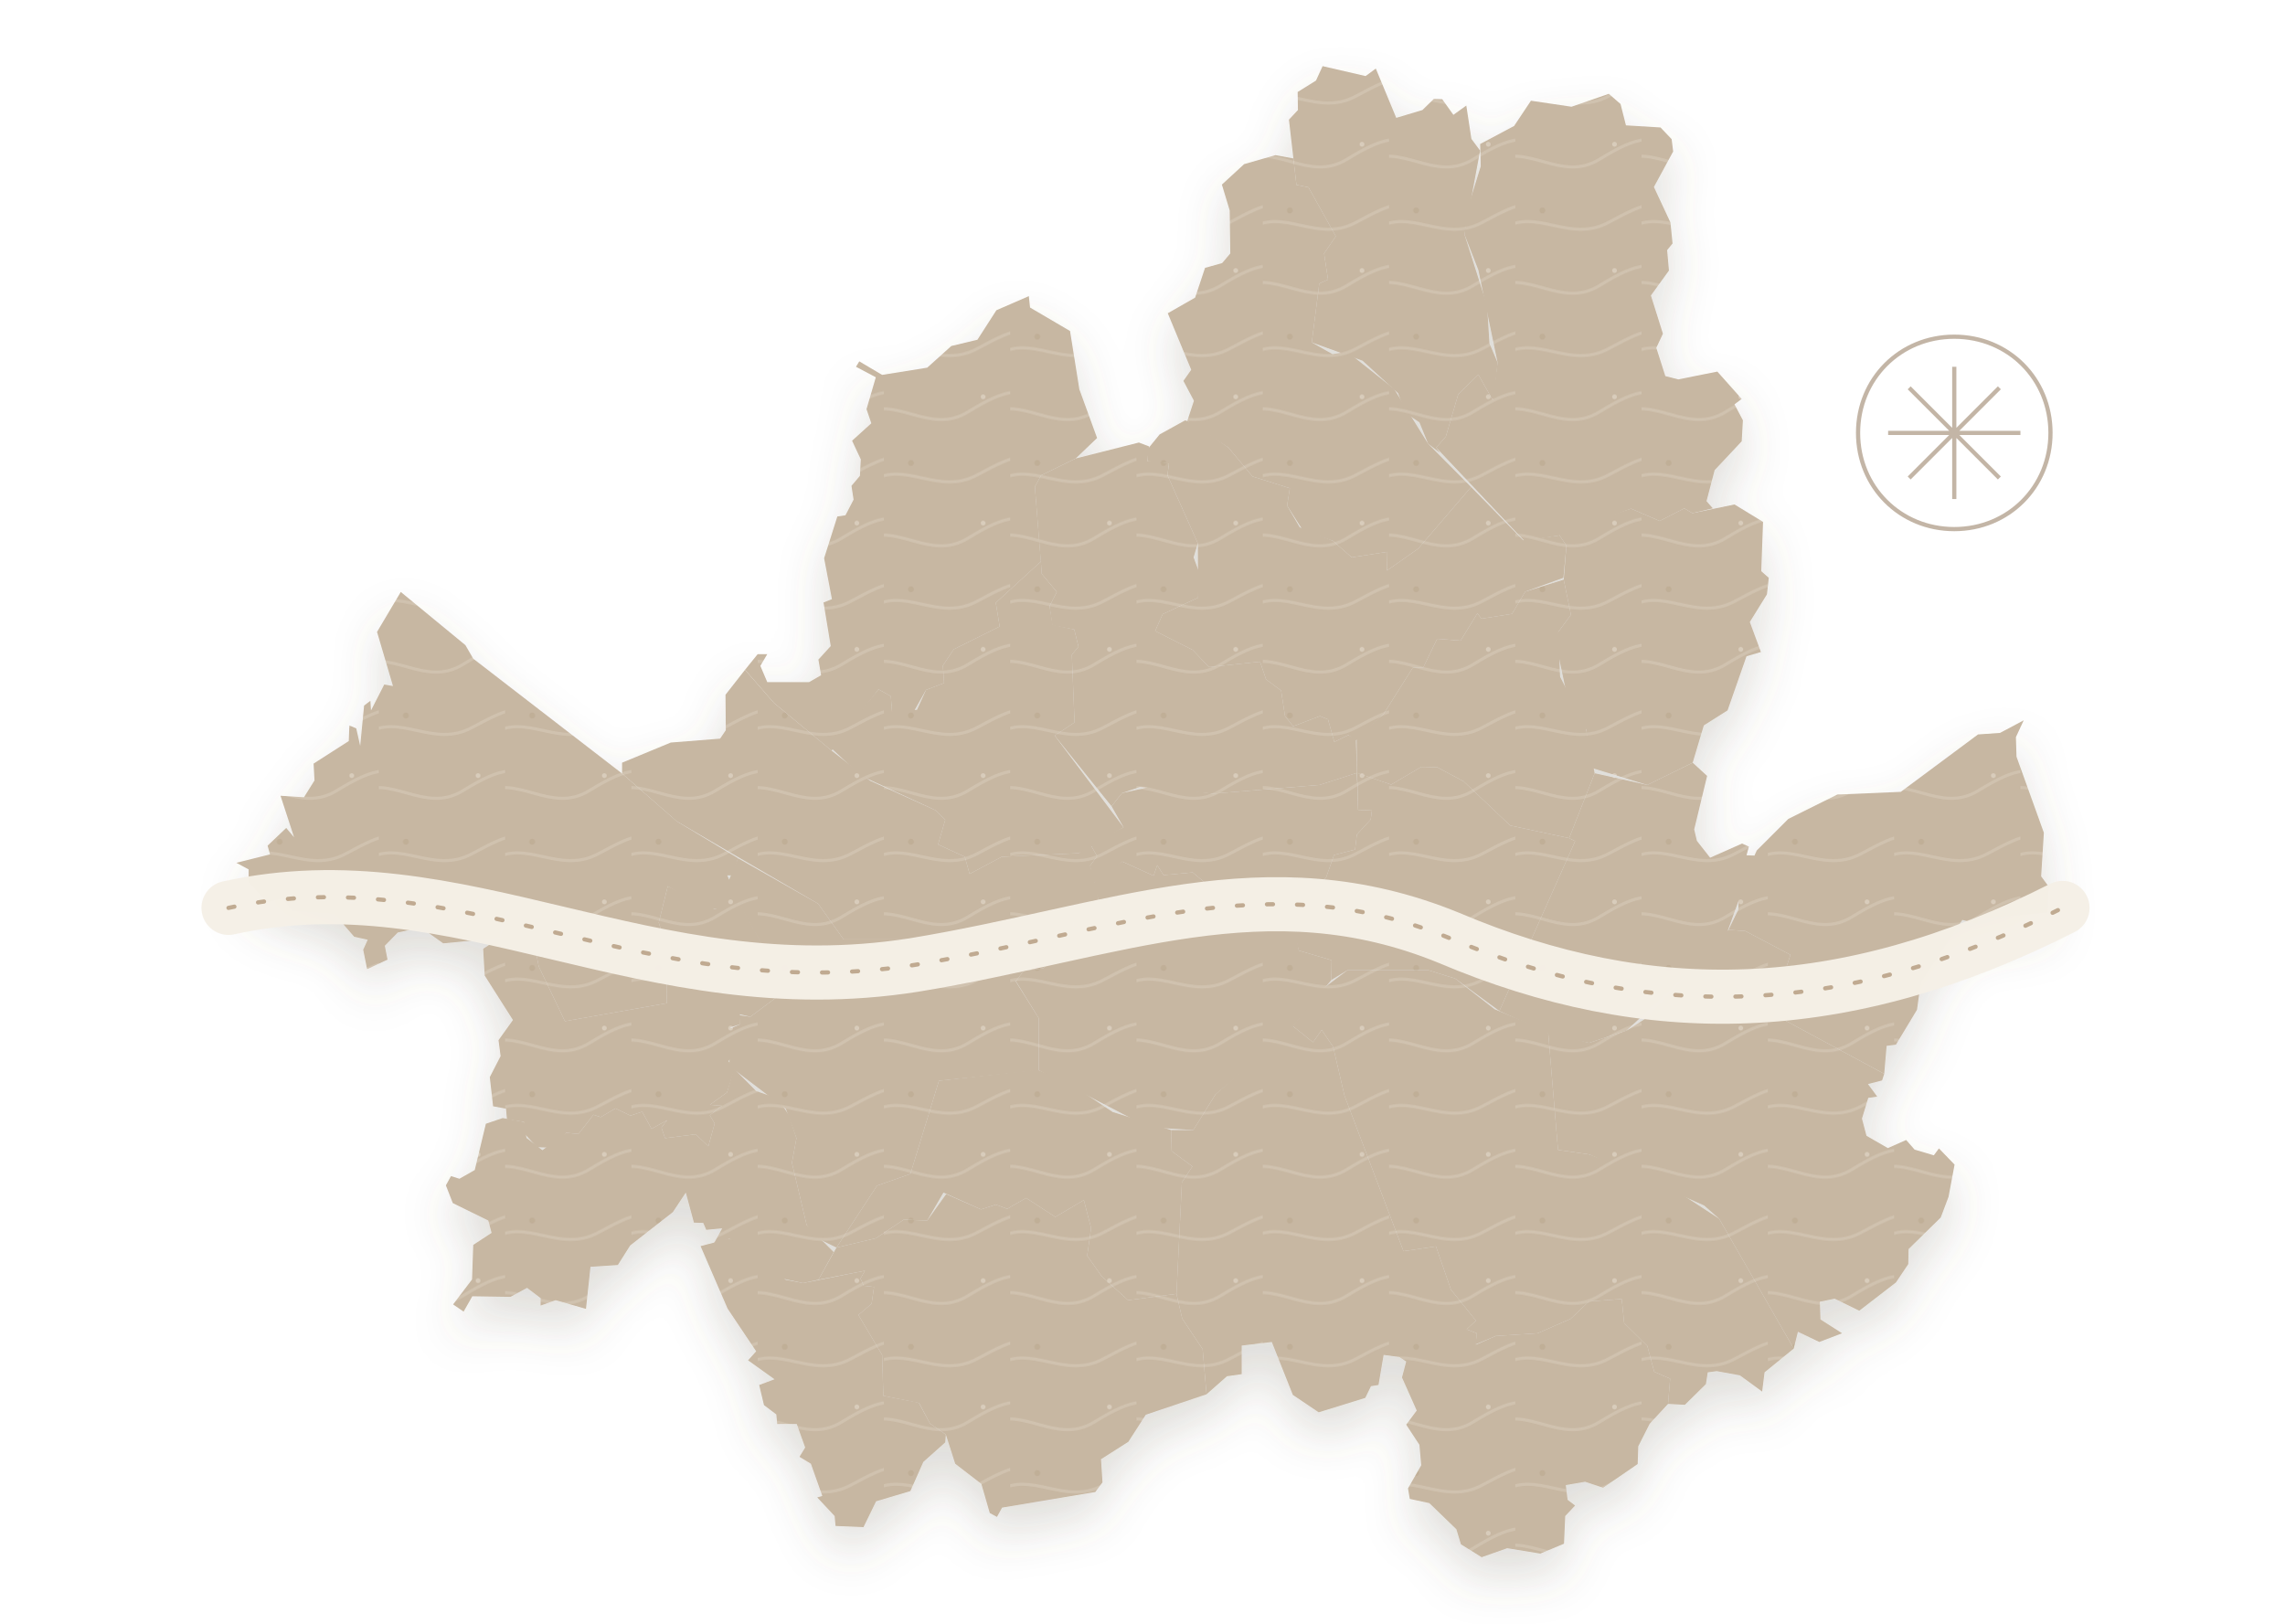
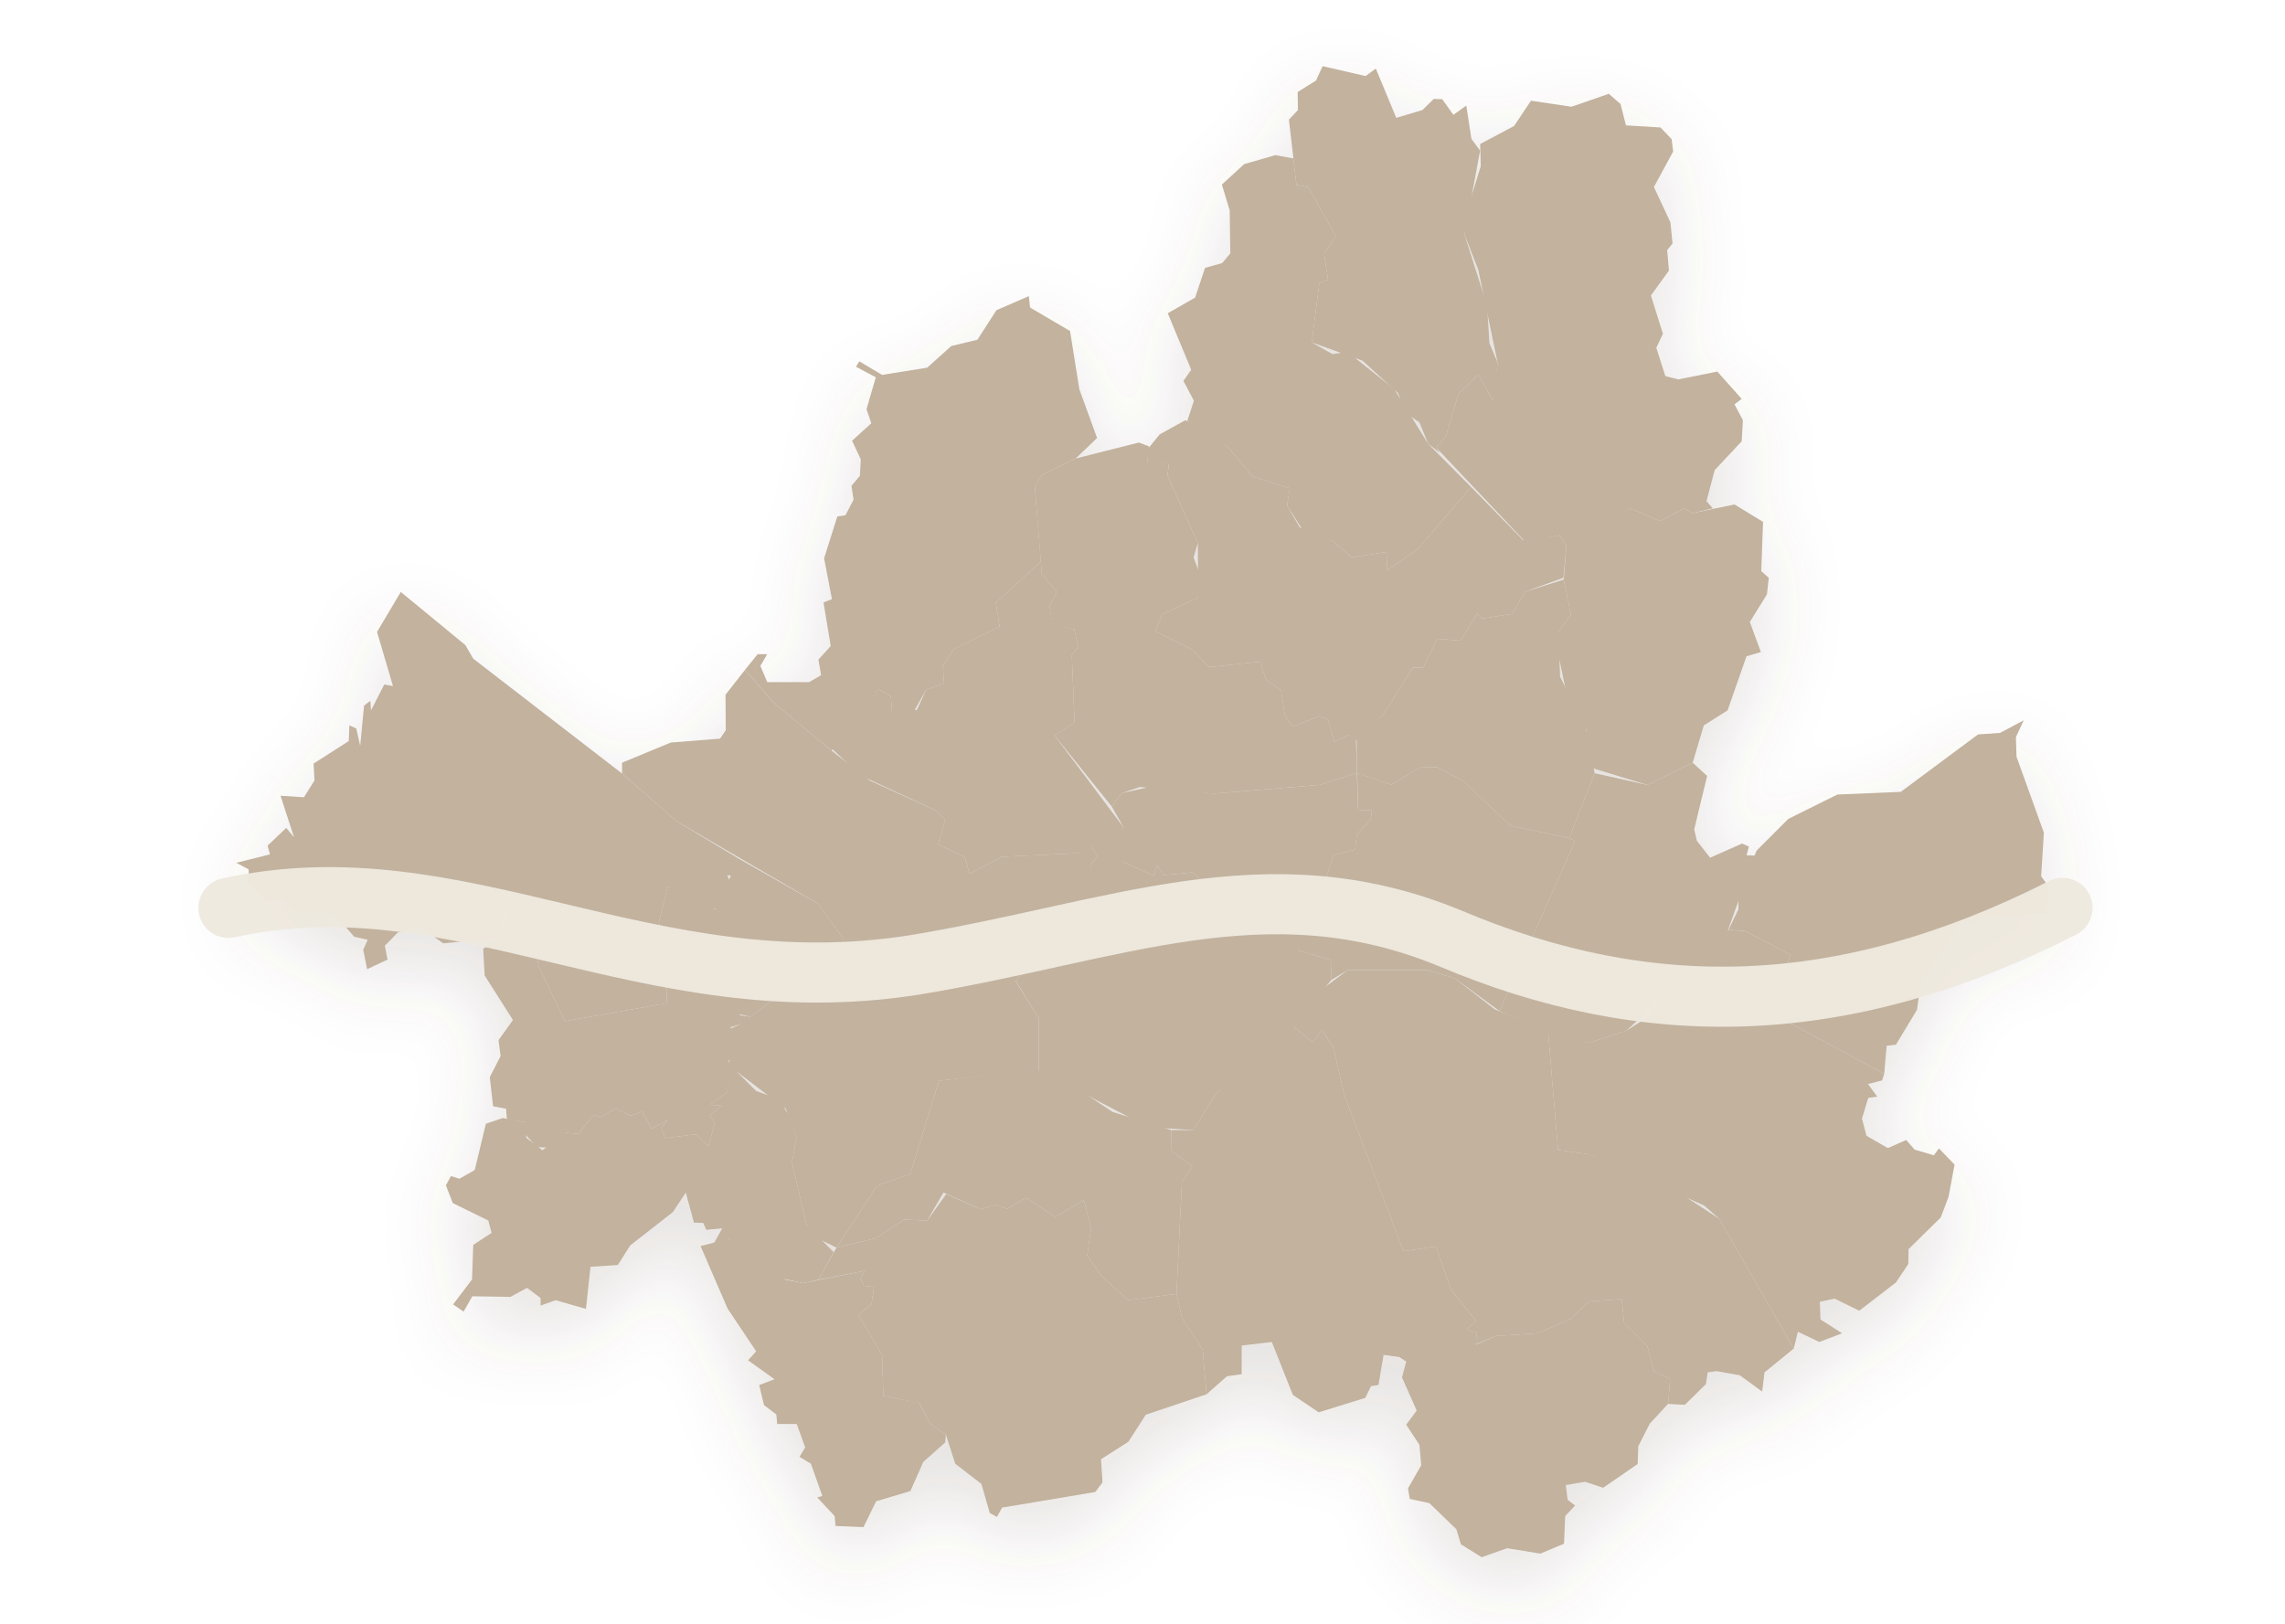
<svg xmlns="http://www.w3.org/2000/svg" viewBox="0 0 760 540" role="img" aria-labelledby="seoul-map-title seoul-map-desc">
  <defs>
-     <pattern id="hanji" width="42" height="42" patternUnits="userSpaceOnUse">
-       <rect width="42" height="42" fill="#c7b7a2" />
-       <path d="M-8 12C4 5 15 19 28 11S47 2 54 10M-4 34C7 27 18 39 31 32S47 24 55 30" fill="none" stroke="#eee6da" stroke-width="1" opacity=".24" />
-       <circle cx="9" cy="28" r="1" fill="#a89074" opacity=".22" />
-       <circle cx="33" cy="6" r=".8" fill="#f7f1e7" opacity=".36" />
-     </pattern>
+     <linearGradient id="hanji" x1="0" y1="0" x2="1" y2="1">
+       <stop offset="0" stop-color="#cbbca8" />
+       <stop offset="1" stop-color="#ae9d87" />
+     </linearGradient>
    <filter id="map-shadow" x="-10%" y="-10%" width="120%" height="125%">
-       <feDropShadow dx="0" dy="8" stdDeviation="8" flood-color="#675643" flood-opacity=".2" />
+       <feDropShadow dx="0" dy="10" stdDeviation="13" flood-color="#675643" flood-opacity=".16" />
    </filter>
  </defs>
-   <g fill="url(#hanji)" stroke="none" stroke-linejoin="round" filter="url(#map-shadow)">
+   <g fill="#c2b29e" stroke="none" stroke-linejoin="round" filter="url(#map-shadow)">
    <path d="M492.3,50.1 L487.1,78.0 L494.6,101.6 L495.4,114.2 L498.1,120.6 L497.1,131.0 L496.5,133.1 L491.7,124.6 L485.0,131.2 L480.9,145.2 L477.7,148.9 L479.0,150.7 L475.0,147.6 L472.1,140.5 L467.5,137.4 L465.0,130.8 L453.2,120.0 L436.3,113.9 L438.8,94.3 L441.7,93.0 L440.4,84.3 L444.3,78.6 L435.2,62.3 L431.2,61.5 L428.7,39.8 L431.7,36.6 L431.6,30.6 L437.7,26.8 L439.9,22.0 L454.2,25.3 L457.6,22.8 L464.4,39.2 L473.1,36.6 L476.9,32.9 L479.7,33.0 L483.4,38.2 L487.7,35.1 L489.4,46.2Z" />
    <path d="M357.8,152.5 L346.3,158.1 L344.2,161.9 L346.2,186.8 L331.2,200.5 L332.5,208.4 L317.2,216.0 L313.6,221.4 L314.0,227.2 L308.0,229.5 L303.7,237.1 L296.7,236.8 L296.3,231.6 L292.2,229.3 L276.6,249.7 L257.4,233.8 L247.8,222.8 L252.0,217.6 L255.2,217.6 L252.9,221.5 L255.2,226.9 L269.1,226.9 L273.1,224.6 L272.2,219.4 L276.3,214.9 L273.9,200.4 L276.7,199.3 L274.1,185.7 L278.5,171.8 L281.2,171.4 L283.9,166.2 L283.2,161.6 L286.0,158.3 L286.3,152.8 L283.4,146.6 L289.8,140.8 L288.2,136.1 L291.3,125.5 L284.7,122.0 L285.8,120.2 L293.4,124.7 L308.4,122.3 L316.4,115.1 L325.1,113.0 L331.4,103.2 L342.2,98.5 L342.6,102.3 L355.9,110.1 L359.0,129.5 L364.9,145.7Z" />
    <path d="M520.1,192.8 L522.5,204.5 L518.3,210.2 L518.9,225.1 L527.4,241.9 L530.4,257.2 L521.9,278.8 L502.3,274.6 L486.8,259.9 L478.0,255.2 L472.7,255.1 L462.7,261.0 L451.3,257.1 L451.2,245.4 L460.2,237.5 L469.9,222.1 L473.4,222.0 L478.0,212.5 L485.8,213.1 L491.4,204.0 L492.7,205.8 L502.9,204.2 L507.3,196.8Z" />
    <path d="M355.2,360.0 L370.1,369.9 L389.5,375.9 L389.7,382.9 L396.6,388.0 L393.1,393.3 L391.3,430.4 L375.2,432.5 L366.4,424.5 L361.6,417.7 L362.9,408.5 L360.5,399.2 L351.0,404.8 L341.3,398.5 L335.0,402.1 L331.2,400.7 L326.3,402.3 L313.8,396.7 L308.4,406.0 L300.6,405.7 L291.3,411.9 L278.2,415.0 L291.7,394.4 L302.8,390.5 L312.3,359.5 L345.0,355.8Z" />
    <path d="M246.3,413.8 L261.3,425.7 L267.1,426.8 L287.7,422.7 L286.2,425.3 L287.3,427.7 L290.7,428.1 L289.9,433.7 L285.5,437.4 L293.4,450.7 L293.8,464.3 L305.6,466.6 L309.3,473.5 L314.6,477.2 L314.4,479.8 L307.1,486.3 L302.8,496.0 L291.4,499.4 L287.2,508.0 L277.9,507.6 L277.6,504.3 L271.8,498.1 L273.5,497.6 L269.7,486.9 L265.9,484.6 L267.8,481.5 L265.0,473.7 L258.5,473.7 L258.2,470.5 L254.1,467.4 L252.5,460.7 L257.6,458.8 L248.8,452.5 L251.5,449.5 L242.0,435.3 L233.0,414.5 L242.6,412.0Z" />
    <path d="M244.1,355.5 L251.5,362.9 L258.8,365.5 L262.3,370.8 L264.9,378.6 L263.4,386.8 L268.3,407.5 L277.3,416.5 L272.2,425.7 L267.1,426.8 L258.3,424.9 L242.6,412.0 L237.0,414.4 L240.2,408.6 L234.9,409.1 L233.9,406.8 L230.8,406.7 L228.1,396.7 L223.8,403.2 L209.6,414.3 L205.5,420.8 L196.4,421.4 L194.9,435.4 L184.8,432.5 L179.8,434.3 L179.8,431.8 L175.3,428.4 L169.8,431.4 L157.1,431.2 L154.2,436.3 L150.7,433.9 L157.0,425.6 L157.4,414.1 L163.5,410.1 L162.4,406.0 L150.6,400.2 L148.3,394.3 L150.0,391.2 L152.8,392.1 L157.9,389.2 L161.6,373.8 L167.2,371.9 L174.3,373.2 L175.1,378.5 L180.4,382.6 L188.3,376.8 L192.4,377.2 L197.4,370.8 L199.8,371.6 L204.7,368.7 L209.7,371.1 L213.6,369.8 L216.7,375.5 L221.9,372.6 L220.0,375.1 L221.2,378.6 L231.4,377.3 L235.6,381.3 L237.7,373.7 L236.1,371.0 L240.1,367.8 L236.1,367.5 L241.8,363.4Z" />
    <path d="M383.6,153.2 L388.8,154.2 L388.3,158.1 L398.4,180.7 L397.0,185.4 L398.7,190.0 L398.5,198.8 L386.7,204.3 L384.2,209.9 L396.7,216.2 L402.1,221.9 L419.1,220.1 L421.1,226.0 L426.1,229.7 L427.4,238.2 L430.1,241.6 L439.0,238.2 L441.7,239.3 L443.8,246.8 L448.5,244.5 L451.0,246.0 L451.3,257.1 L438.9,261.1 L403.5,264.0 L379.1,261.8 L373.2,263.8 L369.7,268.2 L350.8,244.7 L357.4,240.3 L356.5,217.8 L358.7,215.1 L357.3,209.4 L350.0,208.0 L349.1,201.6 L351.5,196.9 L346.5,190.9 L344.2,161.9 L346.3,158.1 L357.8,152.5 L378.8,147.2 L382.2,148.5 L381.6,153.4Z" />
    <path d="M430.2,52.7 L431.2,61.5 L435.2,62.3 L444.3,78.6 L440.4,84.3 L441.7,93.0 L438.8,94.3 L436.3,113.9 L443.2,117.8 L448.1,117.0 L463.7,129.4 L475.0,147.6 L489.3,162.0 L471.7,182.5 L461.3,189.8 L461.2,183.6 L449.6,185.4 L443.3,179.9 L433.4,176.5 L428.1,168.2 L429.0,162.4 L416.6,158.5 L408.6,148.9 L394.9,140.0 L397.1,133.3 L393.6,126.7 L396.2,123.0 L388.4,104.2 L397.5,99.0 L400.8,89.1 L406.5,87.5 L409.2,84.3 L409.0,70.0 L406.4,61.4 L413.8,54.6 L424.2,51.6Z" />
    <path d="M563.0,253.7 L547.9,261.1 L528.9,255.3 L527.6,242.7 L521.6,233.4 L517.7,214.9 L518.3,210.2 L522.5,204.5 L520.1,192.8 L521.0,181.5 L518.7,178.1 L520.5,176.3 L542.5,169.2 L552.0,173.3 L560.2,169.1 L562.9,170.7 L576.9,167.8 L586.4,173.6 L585.8,190.0 L588.3,192.2 L587.7,197.7 L582.0,206.9 L585.7,216.9 L580.9,218.3 L574.6,236.3 L566.7,241.3Z" />
    <path d="M475.0,322.7 L484.0,325.5 L497.1,335.7 L514.9,343.1 L518.2,382.5 L528.6,384.0 L553.7,393.6 L571.8,405.4 L596.6,448.6 L586.9,456.5 L586.1,462.9 L578.7,457.5 L571.0,456.1 L568.0,456.5 L567.4,460.4 L560.4,467.3 L554.8,467.0 L555.5,458.6 L550.2,456.3 L547.9,447.7 L540.2,440.1 L539.4,432.1 L528.5,432.9 L522.4,438.7 L511.4,443.5 L497.5,444.4 L490.8,447.2 L491.2,443.5 L487.8,442.2 L490.9,439.3 L482.6,429.0 L477.6,414.6 L466.8,416.2 L447.2,364.5 L443.4,348.2 L439.6,342.6 L436.7,346.7 L430.0,341.3 L439.3,329.4 L448.2,322.7Z" />
    <path d="M206.9,257.3 L225.1,273.2 L245.5,285.5 L243.7,291.2 L241.9,291.2 L246.0,300.4 L241.9,302.2 L235.2,302.4 L222.1,294.8 L219.1,306.9 L221.5,314.2 L221.8,333.7 L187.9,339.7 L179.2,321.5 L177.3,311.7 L172.8,312.1 L172.5,301.0 L169.9,301.4 L167.1,306.2 L166.2,312.0 L147.4,313.8 L140.0,308.5 L132.3,310.2 L128.0,314.6 L128.9,319.2 L122.1,322.4 L120.8,315.9 L122.3,312.6 L117.8,311.6 L111.3,304.1 L97.3,302.9 L94.0,298.8 L88.8,300.0 L82.7,293.4 L82.7,289.2 L78.6,287.0 L89.8,284.2 L89.0,281.3 L95.2,275.4 L97.8,278.5 L93.3,264.7 L101.1,265.2 L104.6,259.6 L104.3,254.0 L116.0,246.5 L116.2,241.3 L118.5,242.3 L119.8,248.1 L121.1,234.7 L123.2,233.1 L123.4,236.3 L127.8,227.7 L130.7,228.2 L125.4,210.2 L133.3,196.9 L154.8,214.6 L157.4,219.1Z" />
    <path d="M451.3,257.1 L451.7,269.4 L456.3,269.6 L455.9,272.6 L451.3,277.6 L450.7,282.6 L443.7,284.4 L441.1,291.8 L431.6,300.8 L430.6,307.6 L428.2,308.1 L424.9,303.9 L426.5,300.2 L423.9,296.5 L414.3,298.1 L410.8,302.0 L396.7,290.2 L387.0,291.1 L384.9,287.8 L383.7,291.3 L373.3,286.6 L363.4,294.1 L362.6,287.9 L364.9,284.8 L362.5,280.6 L373.7,275.2 L369.7,268.2 L373.2,263.8 L383.6,261.5 L403.5,264.0 L438.9,261.1Z" />
    <path d="M626.7,357.2 L589.2,337.0 L595.5,317.6 L580.5,309.7 L574.9,309.3 L578.2,302.5 L578.3,296.2 L584.3,282.9 L594.8,272.4 L611.1,264.3 L632.2,263.4 L657.9,244.3 L665.2,243.8 L673.1,239.6 L670.5,245.2 L670.7,251.7 L679.8,277.0 L678.9,291.5 L681.4,294.9 L681.0,303.5 L658.2,305.6 L657.7,307.4 L652.7,306.0 L638.9,326.6 L637.6,335.9 L630.6,347.5 L627.5,347.9Z" />
    <path d="M583.7,284.6 L573.6,312.5 L541.0,342.8 L528.5,346.9 L516.6,344.4 L498.7,336.3 L523.9,279.8 L521.9,278.8 L530.4,257.2 L547.9,261.1 L563.0,253.7 L567.8,258.1 L563.5,275.9 L564.4,279.7 L568.8,285.3 L579.4,280.6 L581.7,281.6 L580.9,284.5Z" />
    <path d="M276.6,249.7 L289.4,259.7 L311.1,269.5 L314.4,272.7 L312.0,280.9 L320.9,285.0 L322.5,290.7 L333.2,285.0 L358.8,283.8 L362.5,280.6 L364.9,284.8 L362.6,287.9 L365.4,299.2 L356.9,305.7 L357.4,310.9 L353.9,316.1 L347.0,322.1 L340.5,322.9 L337.9,326.4 L317.0,312.5 L280.6,312.5 L272.1,300.6 L225.1,273.2 L206.9,257.3 L206.9,253.7 L223.1,247.0 L239.5,245.7 L241.4,242.9 L241.3,231.1 L247.8,222.8 L257.4,233.8Z" />
    <path d="M314.7,397.2 L326.3,402.3 L331.2,400.7 L335.0,402.1 L341.3,398.5 L351.0,404.8 L360.5,399.2 L362.9,408.5 L361.6,417.7 L366.4,424.5 L375.2,432.5 L391.3,430.4 L393.2,438.6 L400.0,448.8 L401.3,463.8 L381.1,470.6 L375.3,479.6 L366.2,485.4 L366.7,493.1 L364.3,496.3 L333.3,501.5 L331.6,504.6 L329.2,503.3 L326.4,493.6 L317.7,486.9 L314.6,477.2 L309.3,473.5 L305.7,466.7 L293.8,464.3 L293.4,450.7 L285.5,437.4 L289.9,433.7 L290.7,428.1 L287.3,427.7 L286.2,425.3 L287.7,422.7 L272.2,425.7 L278.2,415.0 L291.3,411.9 L300.6,405.7 L308.4,406.0Z" />
    <path d="M466.8,416.2 L477.6,414.6 L482.6,429.0 L490.9,439.3 L487.8,442.2 L491.2,443.5 L490.9,447.3 L497.5,444.4 L511.4,443.5 L522.4,438.7 L528.5,432.9 L539.4,432.1 L540.2,440.1 L547.9,447.7 L550.2,456.3 L555.5,458.6 L554.8,467.0 L548.7,473.6 L544.9,481.1 L544.7,487.0 L533.2,494.9 L527.2,492.9 L520.8,494.0 L521.4,498.9 L523.9,500.8 L520.6,504.3 L520.2,513.5 L512.3,516.8 L501.3,515.0 L492.8,518.0 L485.9,513.7 L484.4,508.7 L475.4,500.0 L468.9,498.6 L468.3,495.1 L472.7,487.4 L472.1,480.6 L467.7,473.9 L471.2,469.2 L466.3,458.2 L467.7,452.9 L465.4,451.4 L460.2,450.7 L458.5,460.7 L456.0,461.1 L454.1,465.0 L438.6,469.8 L430.0,464.0 L423.0,446.4 L413.0,447.6 L413.0,457.1 L408.1,457.8 L401.3,463.8 L400.0,448.8 L393.2,438.6 L391.3,430.4 L393.1,393.3 L396.6,388.0 L389.7,382.9 L389.5,375.9 L396.9,375.9 L404.3,364.0 L430.0,341.3 L436.7,346.7 L439.6,342.6 L443.4,348.2 L447.2,364.5Z" />
    <path d="M397.4,141.0 L408.6,148.9 L416.6,158.5 L429.0,162.4 L428.1,168.2 L432.3,175.4 L443.3,179.9 L449.6,185.4 L461.2,183.6 L461.3,189.8 L471.7,182.5 L489.3,162.0 L506.6,179.7 L518.7,178.1 L521.0,181.5 L520.0,192.2 L507.3,196.8 L502.9,204.2 L492.7,205.8 L491.4,204.0 L485.8,213.1 L478.0,212.5 L473.4,222.0 L469.9,222.1 L460.2,237.5 L450.8,246.4 L448.5,244.5 L443.8,246.8 L441.7,239.3 L439.0,238.2 L430.1,241.6 L427.4,238.2 L426.1,229.7 L421.1,226.0 L419.1,220.1 L402.1,221.9 L396.7,216.2 L384.2,209.9 L386.7,204.3 L398.5,198.8 L398.4,180.7 L388.3,158.1 L388.8,154.2 L381.6,153.4 L381.8,149.3 L385.7,144.5 L394.2,139.8Z" />
    <path d="M569.7,169.1 L562.9,170.7 L560.2,169.1 L552.0,173.3 L542.5,169.2 L518.7,178.1 L507.0,179.9 L477.7,148.9 L480.9,145.2 L485.0,131.2 L491.7,124.6 L496.5,133.1 L498.1,120.6 L491.7,89.8 L487.1,78.0 L488.1,69.5 L492.5,55.3 L492.3,47.9 L503.6,41.9 L509.2,33.5 L522.7,35.5 L535.1,31.2 L539.0,34.6 L540.8,41.7 L552.3,42.4 L556.0,46.3 L556.5,50.4 L550.1,62.2 L555.6,74.0 L556.3,81.0 L554.5,83.2 L555.1,90.0 L549.1,98.3 L553.1,111.0 L550.9,115.7 L553.9,125.1 L558.2,126.2 L571.2,123.6 L579.3,132.7 L576.9,134.5 L579.7,139.8 L579.3,146.8 L570.3,156.4 L567.6,166.7Z" />
    <path d="M626.7,357.2 L626.0,359.4 L621.3,360.6 L624.4,364.8 L621.4,365.2 L619.3,372.1 L620.8,377.8 L627.9,381.9 L634.0,379.2 L636.8,382.4 L643.2,384.3 L644.9,382.0 L650.1,387.4 L648.1,398.1 L645.5,405.0 L634.8,415.5 L634.7,420.5 L630.6,426.6 L618.4,436.0 L610.2,432.0 L605.3,433.0 L605.5,438.9 L612.7,443.5 L605.1,446.4 L598.0,443.0 L596.6,448.6 L571.8,405.4 L566.8,401.0 L528.6,384.0 L518.2,382.5 L514.9,343.1 L528.5,346.9 L541.0,342.8 L547.5,338.7 L574.9,309.3 L580.5,309.7 L595.5,317.6 L589.2,337.0Z" />
    <path d="M521.9,278.8 L523.9,279.8 L498.7,336.3 L484.0,325.5 L475.0,322.7 L448.2,322.7 L442.8,326.0 L442.9,319.4 L432.0,316.2 L429.4,305.9 L431.6,300.8 L441.1,291.8 L443.7,284.4 L450.7,282.6 L451.3,277.6 L455.9,272.6 L456.3,269.6 L451.7,269.4 L451.4,257.1 L462.7,261.0 L472.7,255.1 L478.0,255.2 L486.8,259.9 L502.3,274.6Z" />
    <path d="M350.1,207.8 L357.3,209.4 L358.7,215.1 L356.5,217.8 L357.4,240.3 L350.8,244.7 L373.7,275.2 L358.8,283.8 L333.2,285.0 L322.5,290.7 L320.9,285.0 L312.0,280.9 L314.4,272.7 L311.1,269.5 L286.3,258.0 L276.3,248.7 L292.2,229.3 L296.3,231.6 L296.7,236.8 L305.0,236.1 L308.0,229.5 L314.0,227.2 L313.6,221.4 L317.2,216.0 L332.5,208.4 L331.2,200.5 L346.2,186.8 L346.5,190.9 L351.5,196.9 L349.1,201.6Z" />
    <path d="M237.6,302.4 L246.0,300.4 L259.2,324.6 L257.2,329.2 L260.2,330.3 L249.6,338.2 L246.1,337.4 L246.2,340.7 L243.0,341.7 L244.0,350.4 L242.3,353.0 L244.3,355.7 L241.8,363.4 L236.1,367.5 L240.1,367.8 L236.1,371.0 L237.7,373.7 L235.6,381.3 L231.4,377.3 L221.2,378.6 L220.0,375.1 L221.9,372.6 L216.7,375.5 L213.6,369.8 L209.7,371.1 L204.7,368.7 L199.8,371.6 L197.4,370.8 L192.4,377.2 L188.3,376.8 L183.6,381.8 L178.6,381.6 L173.8,376.4 L174.3,373.2 L168.6,372.3 L168.3,368.8 L164.0,368.0 L162.9,358.3 L166.5,351.3 L165.8,346.0 L170.6,339.3 L161.2,324.5 L160.7,315.6 L166.2,312.0 L169.9,301.4 L172.5,301.0 L172.8,312.1 L177.3,311.7 L179.2,321.5 L187.9,339.7 L221.8,333.7 L221.5,314.2 L219.1,306.9 L222.1,294.8Z" />
    <path d="M245.5,285.5 L272.1,300.6 L280.6,312.5 L317.0,312.5 L322.8,315.2 L337.3,325.6 L345.5,338.7 L345.5,356.0 L312.3,359.5 L302.8,390.5 L291.7,394.4 L278.2,415.0 L271.0,411.5 L268.3,407.5 L263.4,386.8 L264.9,378.6 L261.4,368.9 L242.6,354.6 L242.8,342.2 L246.2,340.7 L245.8,337.7 L249.6,338.2 L260.2,330.3 L257.2,329.2 L259.2,324.6 L242.0,293.8Z" />
    <path d="M384.9,287.8 L387.0,291.1 L396.7,290.2 L410.8,302.0 L414.3,298.1 L423.9,296.5 L426.5,300.2 L424.9,303.9 L428.2,308.1 L430.6,307.6 L432.0,316.2 L442.9,319.4 L442.8,326.0 L427.0,345.1 L404.3,364.0 L396.9,375.9 L382.0,375.0 L345.5,356.0 L345.5,338.7 L337.9,326.4 L340.5,322.9 L347.0,322.1 L353.9,316.1 L357.4,310.9 L356.9,305.7 L365.4,299.2 L363.4,294.1 L368.3,289.4 L373.3,286.6 L383.7,291.3Z" />
  </g>
-   <path d="M76 302 C153 285 215 335 304 321 C371 310 421 287 482 312 C548 340 613 339 686 302" fill="none" stroke="#f5f0e7" stroke-width="18" stroke-linecap="round" opacity=".98" />
-   <path d="M76 302 C153 285 215 335 304 321 C371 310 421 287 482 312 C548 340 613 339 686 302" fill="none" stroke="#a98d6d" stroke-width="1.4" stroke-linecap="round" stroke-dasharray="2 8" opacity=".7" />
-   <g fill="none" stroke="#92795d" stroke-width="1.4" opacity=".55">
-     <path d="M650 112c18 0 32 14 32 32s-14 32-32 32-32-14-32-32 14-32 32-32Zm0 10v44M628 144h44M635 129l30 30M665 129l-30 30" />
-   </g>
+   <path d="M76 302 C153 285 215 335 304 321 C371 310 421 287 482 312 C548 340 613 339 686 302" fill="none" stroke="#eee9df" stroke-width="20" stroke-linecap="round" opacity=".96" />
</svg>
